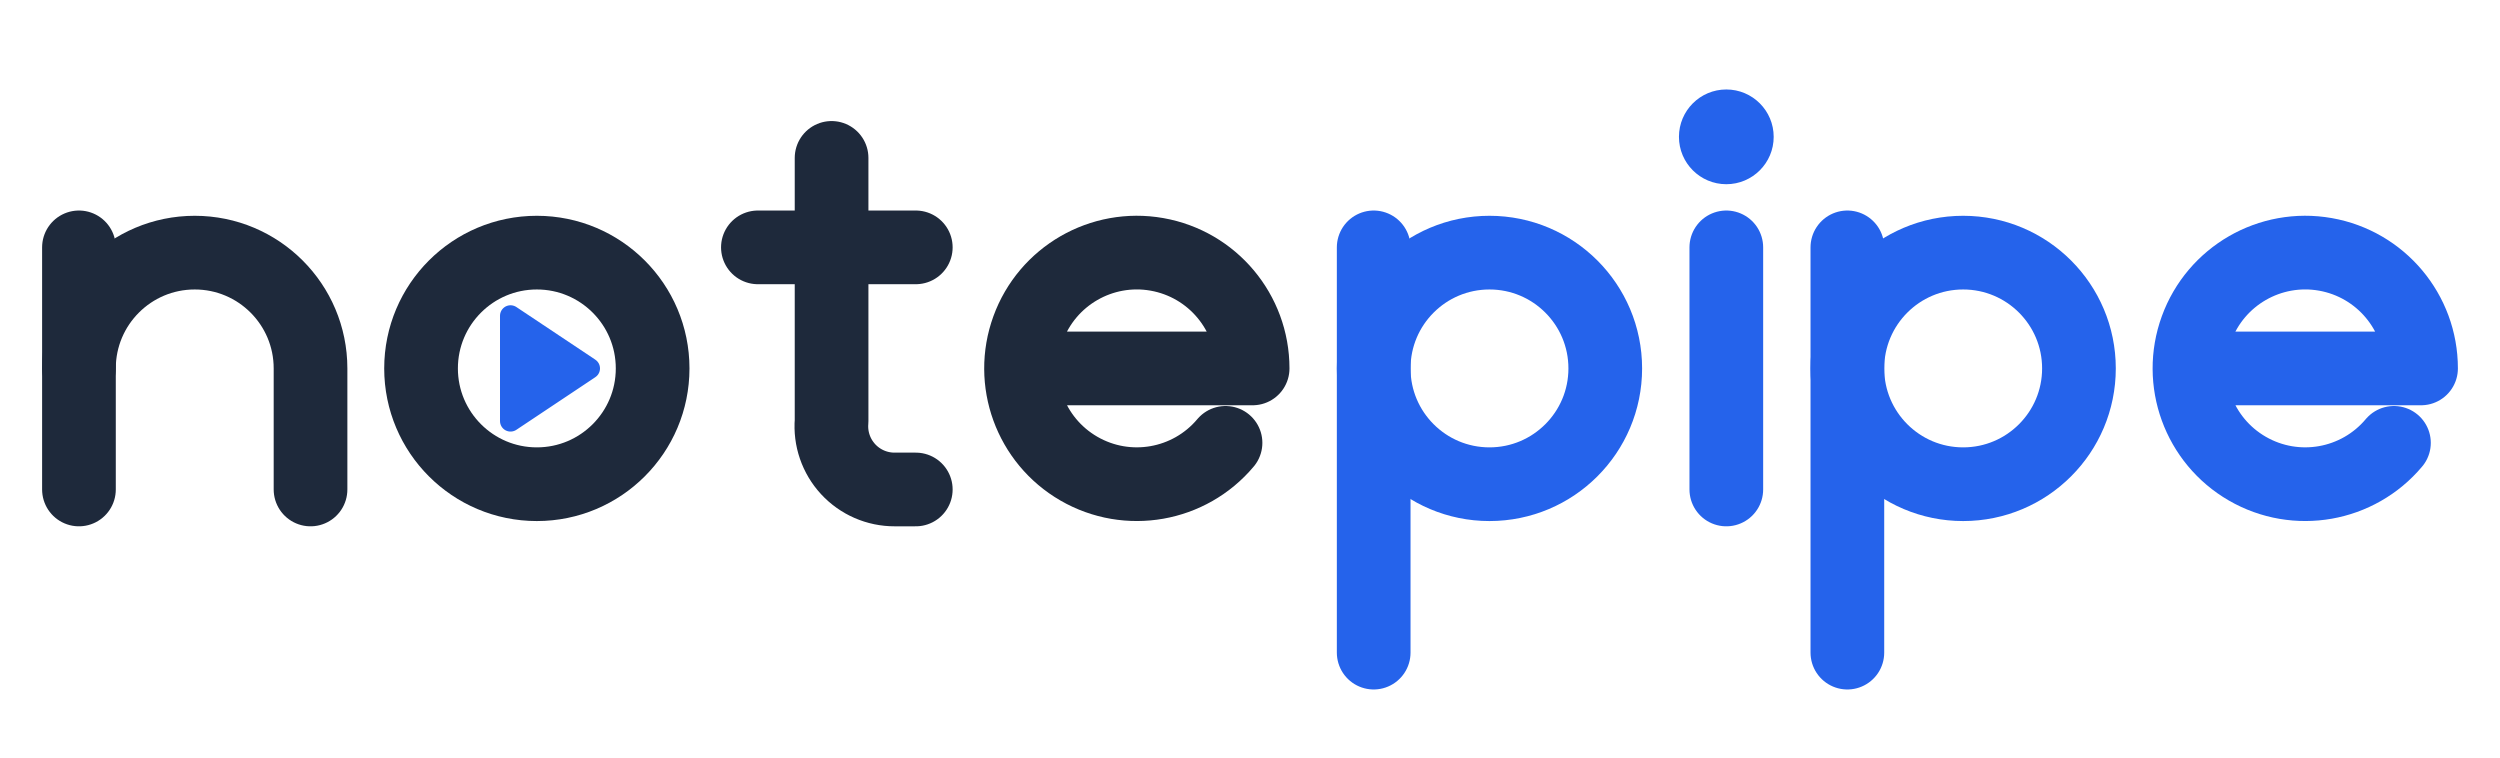
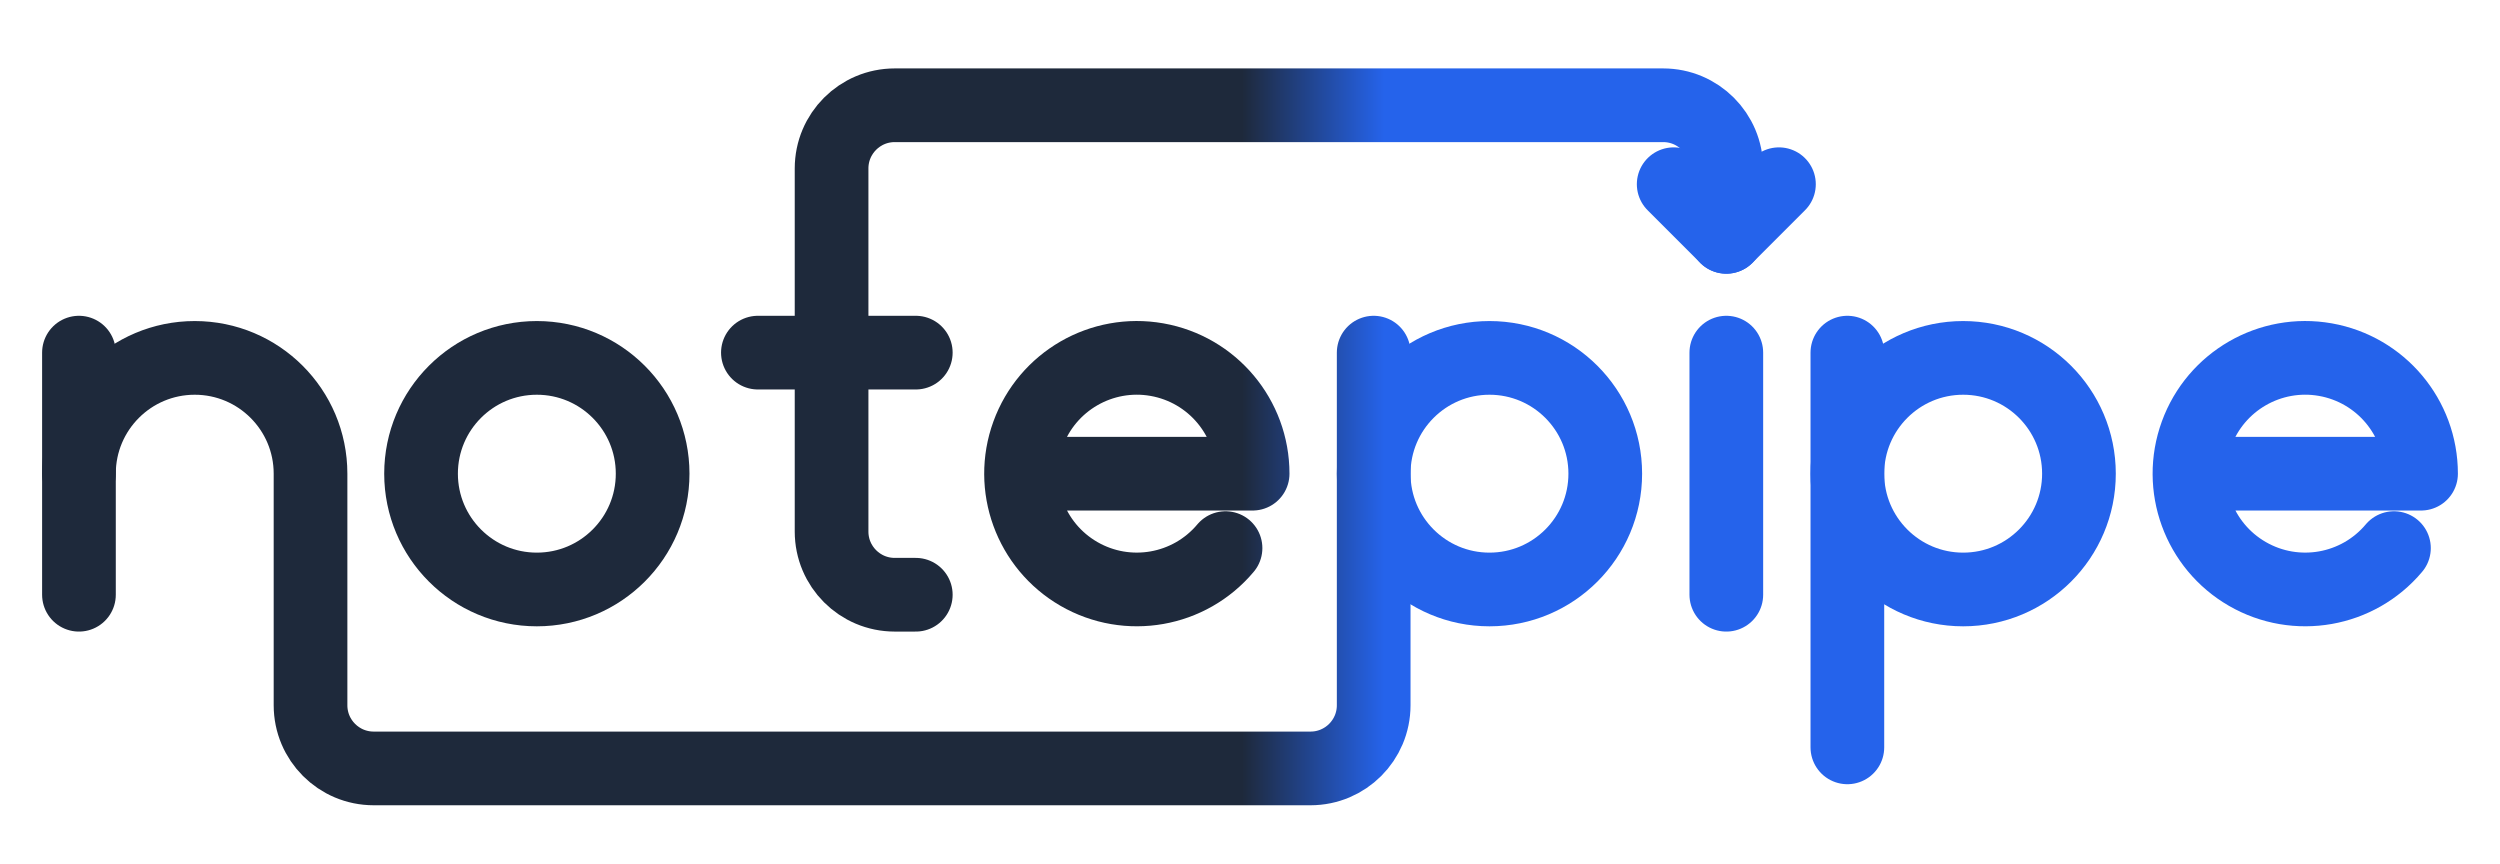
- <svg xmlns="http://www.w3.org/2000/svg" width="475" height="144" viewBox="0 0 475 144" role="img" aria-label="notepipe">
-   <g fill="none" stroke-width="14" stroke-linecap="round" stroke-linejoin="round">
-     <path d="M15.0 47.0V93.0" stroke="#1e293b" />
-     <path d="M15.0 70A22 22 0 0 1 59.0 70V93.0" stroke="#1e293b" />
-     <path d="M80.0 70A22 22 0 1 1 124.0 70A22 22 0 1 1 80.0 70" stroke="#1e293b" />
-     <path d="M97 60L112 70L97 80Z" fill="#2563eb" stroke="#2563eb" stroke-width="4" />
-     <path d="M158.0 30V80A12 12 0 0 0 170.0 93.0H174.0" stroke="#1e293b" />
-     <path d="M144.0 47.0H174.0" stroke="#1e293b" />
-     <path d="M194.0 70H238.0A22 22 0 1 0 232.85 84.14" stroke="#1e293b" />
-     <path d="M261.0 47.0V124" stroke="#2563eb" />
-     <path d="M261.0 70A22 22 0 1 1 305.0 70A22 22 0 1 1 261.0 70" stroke="#2563eb" />
-     <path d="M328.0 47.0V93.0" stroke="#2563eb" />
-     <circle cx="328.0" cy="26" r="9" fill="#2563eb" stroke="none" />
-     <path d="M351.0 47.0V124" stroke="#2563eb" />
-     <path d="M351.0 70A22 22 0 1 1 395.0 70A22 22 0 1 1 351.0 70" stroke="#2563eb" />
-     <path d="M416.0 70H460.0A22 22 0 1 0 454.85 84.14" stroke="#2563eb" />
+ <svg xmlns="http://www.w3.org/2000/svg" width="475" height="164" viewBox="0 0 475 164" role="img" aria-label="notepipe">
+   <defs>
+     <linearGradient id="ink" gradientUnits="userSpaceOnUse" x1="236.0" y1="0" x2="263.0" y2="0">
+       <stop offset="0" stop-color="#1e293b" />
+       <stop offset="1" stop-color="#2563eb" />
+     </linearGradient>
+   </defs>
+   <g fill="none" stroke="url(#ink)" stroke-width="14" stroke-linecap="round" stroke-linejoin="round">
+     <path d="M15.0 67.0V113.0" />
+     <path d="M15.0 90.0A22 22 0 0 1 59.0 90.0V134A12 12 0 0 0 71.0 146H249.0A12 12 0 0 0 261.0 134V67.0" />
+     <path d="M80.0 90.0A22 22 0 1 1 124.0 90.0A22 22 0 1 1 80.0 90.0" />
+     <path d="M174.0 113.0H170.0A12 12 0 0 1 158.0 101.0V32A12 12 0 0 1 170.0 20H316.0A12 12 0 0 1 328.0 32V45" />
+     <path d="M318.0 35L328.0 45L338.0 35" />
+     <path d="M144.0 67.0H174.0" />
+     <path d="M194.0 90.0H238.0A22 22 0 1 0 232.85 104.14" />
+     <path d="M261.0 90.0A22 22 0 1 1 305.0 90.0A22 22 0 1 1 261.0 90.0" />
+     <path d="M328.0 67.0V113.0" />
+     <path d="M351.0 67.0V142" />
+     <path d="M351.0 90.0A22 22 0 1 1 395.0 90.0A22 22 0 1 1 351.0 90.0" />
+     <path d="M416.0 90.0H460.0A22 22 0 1 0 454.85 104.14" />
  </g>
</svg>
